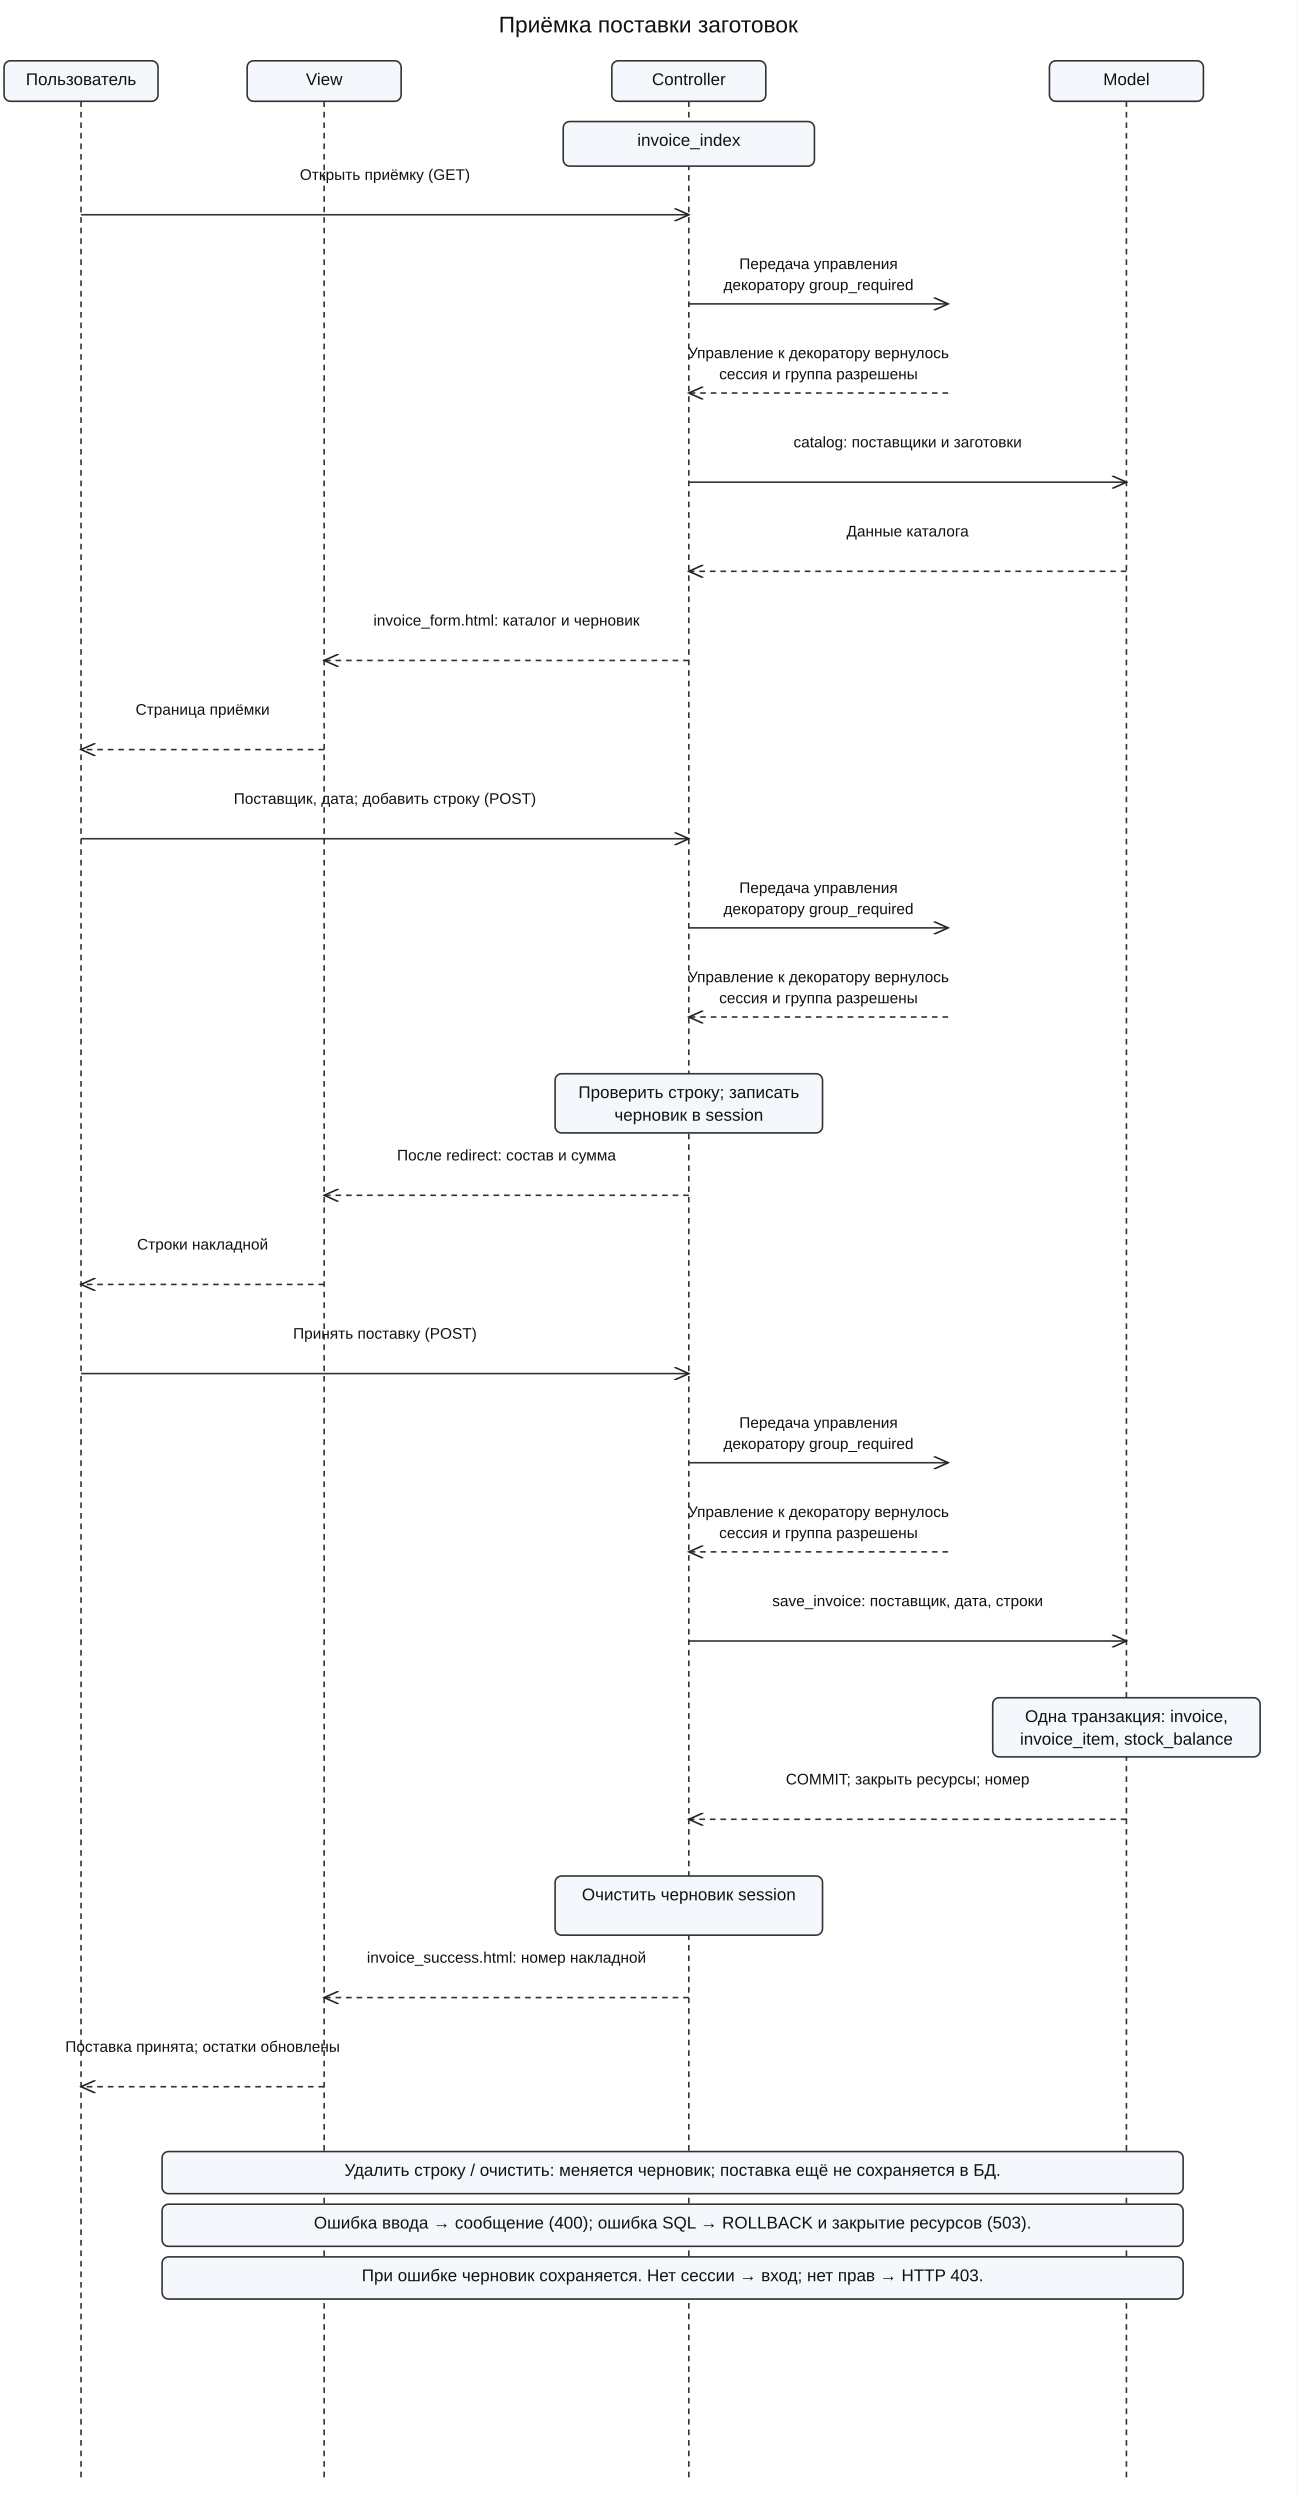
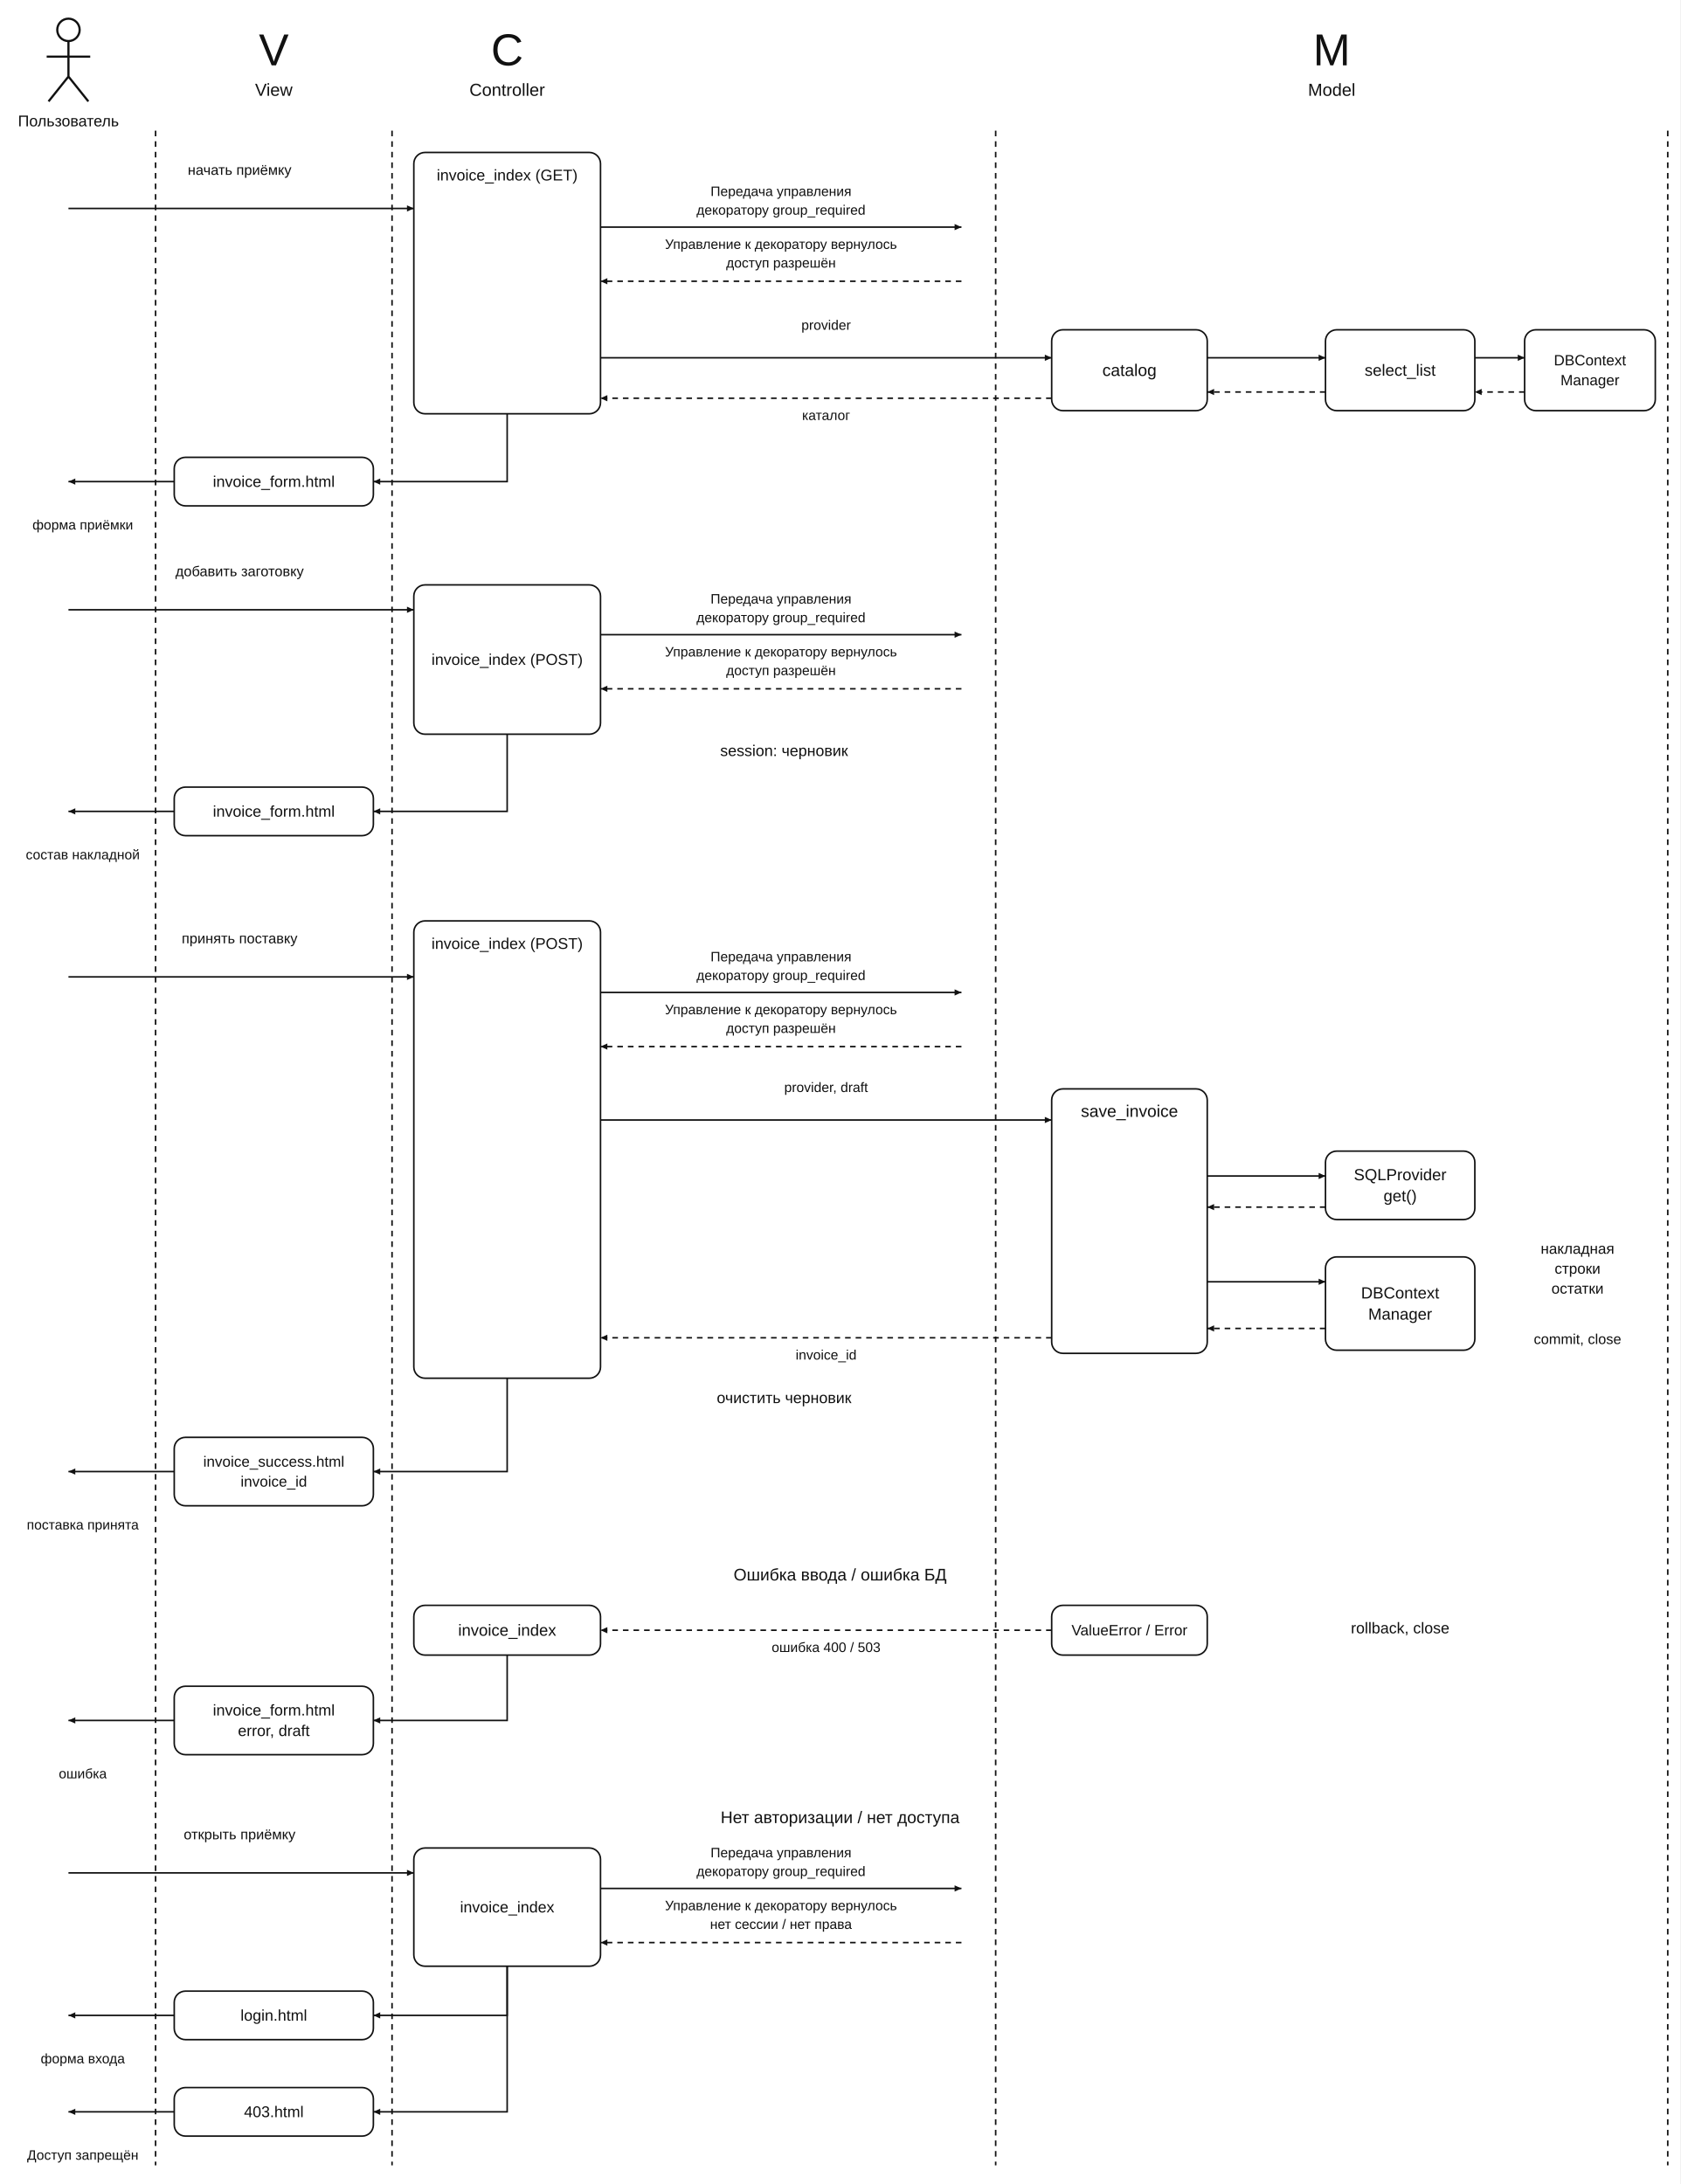
- <svg xmlns="http://www.w3.org/2000/svg" width="1600" height="3085" viewBox="0 0 1600 3085">
+ <svg xmlns="http://www.w3.org/2000/svg" width="2700" height="3510" viewBox="0 0 2700 3510">
  <rect width="100%" height="100%" fill="white" />
  <defs>
-     <marker id="arrow" markerWidth="10" markerHeight="8" refX="9" refY="4" orient="auto">
-       <path d="M0 0 L9 4 L0 8" fill="none" stroke="#222" />
+     <marker id="arrow" markerWidth="12" markerHeight="10" refX="11" refY="5" orient="auto-start-reverse" markerUnits="userSpaceOnUse">
+       <path d="M0 0 L11 5 L0 10 Z" fill="#111" />
    </marker>
  </defs>
-   <text x="800" y="40" font-family="Arial, sans-serif" font-size="28" text-anchor="middle" fill="#111">Приёмка поставки заготовок</text>
-   <rect x="5" y="75" width="190" height="50" rx="8" fill="#f4f7fb" stroke="#333" stroke-width="2" />
-   <text x="100.0" y="105" font-family="Arial, sans-serif" font-size="21" text-anchor="middle" fill="#111">Пользователь</text>
-   <path d="M100 125 L100 3060" stroke="#333" stroke-width="2" fill="none" stroke-dasharray="7 6" />
-   <rect x="305" y="75" width="190" height="50" rx="8" fill="#f4f7fb" stroke="#333" stroke-width="2" />
-   <text x="400.0" y="105" font-family="Arial, sans-serif" font-size="21" text-anchor="middle" fill="#111">View</text>
-   <path d="M400 125 L400 3060" stroke="#333" stroke-width="2" fill="none" stroke-dasharray="7 6" />
-   <rect x="755" y="75" width="190" height="50" rx="8" fill="#f4f7fb" stroke="#333" stroke-width="2" />
-   <text x="850.0" y="105" font-family="Arial, sans-serif" font-size="21" text-anchor="middle" fill="#111">Controller</text>
-   <path d="M850 125 L850 3060" stroke="#333" stroke-width="2" fill="none" stroke-dasharray="7 6" />
-   <rect x="1295" y="75" width="190" height="50" rx="8" fill="#f4f7fb" stroke="#333" stroke-width="2" />
-   <text x="1390.0" y="105" font-family="Arial, sans-serif" font-size="21" text-anchor="middle" fill="#111">Model</text>
-   <path d="M1390 125 L1390 3060" stroke="#333" stroke-width="2" fill="none" stroke-dasharray="7 6" />
-   <rect x="695" y="150" width="310" height="55" rx="8" fill="#f4f7fb" stroke="#333" stroke-width="2" />
-   <text x="850.0" y="180" font-family="Arial, sans-serif" font-size="21" text-anchor="middle" fill="#111">invoice_index</text>
-   <text x="475.0" y="222" font-family="Arial, sans-serif" font-size="19" text-anchor="middle" fill="#111">Открыть приёмку (GET)</text>
-   <path d="M100 265 L850 265" stroke="#333" stroke-width="2" fill="none" marker-end="url(#arrow)" />
-   <text x="1010.0" y="332" font-family="Arial, sans-serif" font-size="19" text-anchor="middle" fill="#111">Передача управления</text>
-   <text x="1010.0" y="358" font-family="Arial, sans-serif" font-size="19" text-anchor="middle" fill="#111">декоратору group_required</text>
-   <path d="M850 375 L1170 375" stroke="#333" stroke-width="2" fill="none" marker-end="url(#arrow)" />
-   <text x="1010.0" y="442" font-family="Arial, sans-serif" font-size="19" text-anchor="middle" fill="#111">Управление к декоратору вернулось</text>
-   <text x="1010.0" y="468" font-family="Arial, sans-serif" font-size="19" text-anchor="middle" fill="#111">сессия и группа разрешены</text>
-   <path d="M1170 485 L850 485" stroke="#333" stroke-width="2" fill="none" marker-end="url(#arrow)" stroke-dasharray="7 6" />
-   <text x="1120.0" y="552" font-family="Arial, sans-serif" font-size="19" text-anchor="middle" fill="#111">catalog: поставщики и заготовки</text>
-   <path d="M850 595 L1390 595" stroke="#333" stroke-width="2" fill="none" marker-end="url(#arrow)" />
-   <text x="1120.0" y="662" font-family="Arial, sans-serif" font-size="19" text-anchor="middle" fill="#111">Данные каталога</text>
-   <path d="M1390 705 L850 705" stroke="#333" stroke-width="2" fill="none" marker-end="url(#arrow)" stroke-dasharray="7 6" />
-   <text x="625.0" y="772" font-family="Arial, sans-serif" font-size="19" text-anchor="middle" fill="#111">invoice_form.html: каталог и черновик</text>
-   <path d="M850 815 L400 815" stroke="#333" stroke-width="2" fill="none" marker-end="url(#arrow)" stroke-dasharray="7 6" />
-   <text x="250.0" y="882" font-family="Arial, sans-serif" font-size="19" text-anchor="middle" fill="#111">Страница приёмки</text>
-   <path d="M400 925 L100 925" stroke="#333" stroke-width="2" fill="none" marker-end="url(#arrow)" stroke-dasharray="7 6" />
-   <text x="475.0" y="992" font-family="Arial, sans-serif" font-size="19" text-anchor="middle" fill="#111">Поставщик, дата; добавить строку (POST)</text>
-   <path d="M100 1035 L850 1035" stroke="#333" stroke-width="2" fill="none" marker-end="url(#arrow)" />
-   <text x="1010.0" y="1102" font-family="Arial, sans-serif" font-size="19" text-anchor="middle" fill="#111">Передача управления</text>
-   <text x="1010.0" y="1128" font-family="Arial, sans-serif" font-size="19" text-anchor="middle" fill="#111">декоратору group_required</text>
-   <path d="M850 1145 L1170 1145" stroke="#333" stroke-width="2" fill="none" marker-end="url(#arrow)" />
-   <text x="1010.0" y="1212" font-family="Arial, sans-serif" font-size="19" text-anchor="middle" fill="#111">Управление к декоратору вернулось</text>
-   <text x="1010.0" y="1238" font-family="Arial, sans-serif" font-size="19" text-anchor="middle" fill="#111">сессия и группа разрешены</text>
-   <path d="M1170 1255 L850 1255" stroke="#333" stroke-width="2" fill="none" marker-end="url(#arrow)" stroke-dasharray="7 6" />
-   <rect x="685" y="1325" width="330" height="73" rx="8" fill="#f4f7fb" stroke="#333" stroke-width="2" />
-   <text x="850.0" y="1355" font-family="Arial, sans-serif" font-size="21" text-anchor="middle" fill="#111">Проверить строку; записать</text>
-   <text x="850.0" y="1383" font-family="Arial, sans-serif" font-size="21" text-anchor="middle" fill="#111">черновик в session</text>
-   <text x="625.0" y="1432" font-family="Arial, sans-serif" font-size="19" text-anchor="middle" fill="#111">После redirect: состав и сумма</text>
-   <path d="M850 1475 L400 1475" stroke="#333" stroke-width="2" fill="none" marker-end="url(#arrow)" stroke-dasharray="7 6" />
-   <text x="250.0" y="1542" font-family="Arial, sans-serif" font-size="19" text-anchor="middle" fill="#111">Строки накладной</text>
-   <path d="M400 1585 L100 1585" stroke="#333" stroke-width="2" fill="none" marker-end="url(#arrow)" stroke-dasharray="7 6" />
-   <text x="475.0" y="1652" font-family="Arial, sans-serif" font-size="19" text-anchor="middle" fill="#111">Принять поставку (POST)</text>
-   <path d="M100 1695 L850 1695" stroke="#333" stroke-width="2" fill="none" marker-end="url(#arrow)" />
-   <text x="1010.0" y="1762" font-family="Arial, sans-serif" font-size="19" text-anchor="middle" fill="#111">Передача управления</text>
-   <text x="1010.0" y="1788" font-family="Arial, sans-serif" font-size="19" text-anchor="middle" fill="#111">декоратору group_required</text>
-   <path d="M850 1805 L1170 1805" stroke="#333" stroke-width="2" fill="none" marker-end="url(#arrow)" />
-   <text x="1010.0" y="1872" font-family="Arial, sans-serif" font-size="19" text-anchor="middle" fill="#111">Управление к декоратору вернулось</text>
-   <text x="1010.0" y="1898" font-family="Arial, sans-serif" font-size="19" text-anchor="middle" fill="#111">сессия и группа разрешены</text>
-   <path d="M1170 1915 L850 1915" stroke="#333" stroke-width="2" fill="none" marker-end="url(#arrow)" stroke-dasharray="7 6" />
-   <text x="1120.0" y="1982" font-family="Arial, sans-serif" font-size="19" text-anchor="middle" fill="#111">save_invoice: поставщик, дата, строки</text>
-   <path d="M850 2025 L1390 2025" stroke="#333" stroke-width="2" fill="none" marker-end="url(#arrow)" />
-   <rect x="1225" y="2095" width="330" height="73" rx="8" fill="#f4f7fb" stroke="#333" stroke-width="2" />
-   <text x="1390.0" y="2125" font-family="Arial, sans-serif" font-size="21" text-anchor="middle" fill="#111">Одна транзакция: invoice,</text>
-   <text x="1390.0" y="2153" font-family="Arial, sans-serif" font-size="21" text-anchor="middle" fill="#111">invoice_item, stock_balance</text>
-   <text x="1120.0" y="2202" font-family="Arial, sans-serif" font-size="19" text-anchor="middle" fill="#111">COMMIT; закрыть ресурсы; номер</text>
-   <path d="M1390 2245 L850 2245" stroke="#333" stroke-width="2" fill="none" marker-end="url(#arrow)" stroke-dasharray="7 6" />
-   <rect x="685" y="2315" width="330" height="73" rx="8" fill="#f4f7fb" stroke="#333" stroke-width="2" />
-   <text x="850.0" y="2345" font-family="Arial, sans-serif" font-size="21" text-anchor="middle" fill="#111">Очистить черновик session</text>
-   <text x="625.0" y="2422" font-family="Arial, sans-serif" font-size="19" text-anchor="middle" fill="#111">invoice_success.html: номер накладной</text>
-   <path d="M850 2465 L400 2465" stroke="#333" stroke-width="2" fill="none" marker-end="url(#arrow)" stroke-dasharray="7 6" />
-   <text x="250.0" y="2532" font-family="Arial, sans-serif" font-size="19" text-anchor="middle" fill="#111">Поставка принята; остатки обновлены</text>
-   <path d="M400 2575 L100 2575" stroke="#333" stroke-width="2" fill="none" marker-end="url(#arrow)" stroke-dasharray="7 6" />
-   <rect x="200" y="2655" width="1260" height="52" rx="8" fill="#f4f7fb" stroke="#333" stroke-width="2" />
-   <text x="830.0" y="2685" font-family="Arial, sans-serif" font-size="21" text-anchor="middle" fill="#111">Удалить строку / очистить: меняется черновик; поставка ещё не сохраняется в БД.</text>
-   <rect x="200" y="2720" width="1260" height="52" rx="8" fill="#f4f7fb" stroke="#333" stroke-width="2" />
-   <text x="830.0" y="2750" font-family="Arial, sans-serif" font-size="21" text-anchor="middle" fill="#111">Ошибка ввода → сообщение (400); ошибка SQL → ROLLBACK и закрытие ресурсов (503).</text>
-   <rect x="200" y="2785" width="1260" height="52" rx="8" fill="#f4f7fb" stroke="#333" stroke-width="2" />
-   <text x="830.0" y="2815" font-family="Arial, sans-serif" font-size="21" text-anchor="middle" fill="#111">При ошибке черновик сохраняется. Нет сессии → вход; нет прав → HTTP 403.</text>
+   <g fill="none" stroke="#111" stroke-width="3.5">
+     <circle cx="110" cy="48" r="18" />
+     <path d="M110 66 V123 M75 91 H145 M110 123 L78 163 M110 123 L142 163" />
+   </g>
+   <text x="110" y="203" font-family="Arial, sans-serif" font-size="25" text-anchor="middle" fill="#111">Пользователь</text>
+   <text x="440" y="105" font-family="Arial, sans-serif" font-size="72" text-anchor="middle" fill="#111">V</text>
+   <text x="440" y="154" font-family="Arial, sans-serif" font-size="28" text-anchor="middle" fill="#111">View</text>
+   <text x="815" y="105" font-family="Arial, sans-serif" font-size="72" text-anchor="middle" fill="#111">C</text>
+   <text x="815" y="154" font-family="Arial, sans-serif" font-size="28" text-anchor="middle" fill="#111">Controller</text>
+   <text x="2140.0" y="105" font-family="Arial, sans-serif" font-size="72" text-anchor="middle" fill="#111">M</text>
+   <text x="2140.0" y="154" font-family="Arial, sans-serif" font-size="28" text-anchor="middle" fill="#111">Model</text>
+   <path d="M250 210 V3480" fill="none" stroke="#111" stroke-width="2.5" stroke-dasharray="9 8" />
+   <path d="M630 210 V3480" fill="none" stroke="#111" stroke-width="2.5" stroke-dasharray="9 8" />
+   <path d="M1600 210 V3480" fill="none" stroke="#111" stroke-width="2.5" stroke-dasharray="9 8" />
+   <path d="M2680 210 V3480" fill="none" stroke="#111" stroke-width="2.5" stroke-dasharray="9 8" />
+   <rect x="665" y="245" width="300" height="420" rx="18" fill="white" stroke="#111" stroke-width="2.5" />
+   <text x="815" y="290" font-family="Arial, sans-serif" font-size="25" text-anchor="middle" fill="#111">invoice_index (GET)</text>
+   <path d="M110 335 H665" fill="none" stroke="#111" stroke-width="2.5" marker-end="url(#arrow)" />
+   <text x="385" y="281" font-family="Arial, sans-serif" font-size="23" text-anchor="middle" fill="#111">начать приёмку</text>
+   <text x="1255" y="315" font-family="Arial, sans-serif" font-size="22" text-anchor="middle" fill="#111">Передача управления</text>
+   <text x="1255" y="345" font-family="Arial, sans-serif" font-size="22" text-anchor="middle" fill="#111">декоратору group_required</text>
+   <path d="M965 365 H1545" fill="none" stroke="#111" stroke-width="2.5" marker-end="url(#arrow)" />
+   <text x="1255" y="400" font-family="Arial, sans-serif" font-size="22" text-anchor="middle" fill="#111">Управление к декоратору вернулось</text>
+   <text x="1255" y="430" font-family="Arial, sans-serif" font-size="22" text-anchor="middle" fill="#111">доступ разрешён</text>
+   <path d="M1545 452 H965" fill="none" stroke="#111" stroke-width="2.5" marker-end="url(#arrow)" stroke-dasharray="9 8" />
+   <rect x="1690" y="530" width="250" height="130" rx="18" fill="white" stroke="#111" stroke-width="2.5" />
+   <text x="1815.0" y="604.18" font-family="Arial, sans-serif" font-size="27" text-anchor="middle" fill="#111">catalog</text>
+   <path d="M965 575 H1690" fill="none" stroke="#111" stroke-width="2.5" marker-end="url(#arrow)" />
+   <text x="1327.5" y="530" font-family="Arial, sans-serif" font-size="22" text-anchor="middle" fill="#111">provider</text>
+   <rect x="2130" y="530" width="240" height="130" rx="18" fill="white" stroke="#111" stroke-width="2.5" />
+   <text x="2250.0" y="603.84" font-family="Arial, sans-serif" font-size="26" text-anchor="middle" fill="#111">select_list</text>
+   <path d="M1940 575 H2130" fill="none" stroke="#111" stroke-width="2.5" marker-end="url(#arrow)" />
+   <rect x="2450" y="530" width="210" height="130" rx="18" fill="white" stroke="#111" stroke-width="2.5" />
+   <text x="2555.0" y="587.16" font-family="Arial, sans-serif" font-size="24" text-anchor="middle" fill="#111">DBContext</text>
+   <text x="2555.0" y="619.16" font-family="Arial, sans-serif" font-size="24" text-anchor="middle" fill="#111">Manager</text>
+   <path d="M2370 575 H2450" fill="none" stroke="#111" stroke-width="2.5" marker-end="url(#arrow)" />
+   <path d="M2450 630 H2370" fill="none" stroke="#111" stroke-width="2.5" marker-end="url(#arrow)" stroke-dasharray="9 8" />
+   <path d="M2130 630 H1940" fill="none" stroke="#111" stroke-width="2.5" marker-end="url(#arrow)" stroke-dasharray="9 8" />
+   <path d="M1690 640 H965" fill="none" stroke="#111" stroke-width="2.5" marker-end="url(#arrow)" stroke-dasharray="9 8" />
+   <text x="1327.5" y="675" font-family="Arial, sans-serif" font-size="22" text-anchor="middle" fill="#111">каталог</text>
+   <rect x="280" y="735" width="320" height="78" rx="18" fill="white" stroke="#111" stroke-width="2.5" />
+   <text x="440.0" y="782.5" font-family="Arial, sans-serif" font-size="25" text-anchor="middle" fill="#111">invoice_form.html</text>
+   <path d="M815 665 V774.0 H600" fill="none" stroke="#111" stroke-width="2.5" marker-end="url(#arrow)" />
+   <path d="M280 774.0 H110" fill="none" stroke="#111" stroke-width="2.5" marker-end="url(#arrow)" />
+   <text x="133" y="851" font-family="Arial, sans-serif" font-size="22" text-anchor="middle" fill="#111">форма приёмки</text>
+   <rect x="665" y="940" width="300" height="240" rx="18" fill="white" stroke="#111" stroke-width="2.5" />
+   <text x="815.0" y="1068.5" font-family="Arial, sans-serif" font-size="25" text-anchor="middle" fill="#111">invoice_index (POST)</text>
+   <path d="M110 980 H665" fill="none" stroke="#111" stroke-width="2.5" marker-end="url(#arrow)" />
+   <text x="385" y="926" font-family="Arial, sans-serif" font-size="23" text-anchor="middle" fill="#111">добавить заготовку</text>
+   <text x="1255" y="970" font-family="Arial, sans-serif" font-size="22" text-anchor="middle" fill="#111">Передача управления</text>
+   <text x="1255" y="1000" font-family="Arial, sans-serif" font-size="22" text-anchor="middle" fill="#111">декоратору group_required</text>
+   <path d="M965 1020 H1545" fill="none" stroke="#111" stroke-width="2.5" marker-end="url(#arrow)" />
+   <text x="1255" y="1055" font-family="Arial, sans-serif" font-size="22" text-anchor="middle" fill="#111">Управление к декоратору вернулось</text>
+   <text x="1255" y="1085" font-family="Arial, sans-serif" font-size="22" text-anchor="middle" fill="#111">доступ разрешён</text>
+   <path d="M1545 1107 H965" fill="none" stroke="#111" stroke-width="2.5" marker-end="url(#arrow)" stroke-dasharray="9 8" />
+   <text x="1260" y="1215" font-family="Arial, sans-serif" font-size="25" text-anchor="middle" fill="#111">session: черновик</text>
+   <rect x="280" y="1265" width="320" height="78" rx="18" fill="white" stroke="#111" stroke-width="2.5" />
+   <text x="440.0" y="1312.5" font-family="Arial, sans-serif" font-size="25" text-anchor="middle" fill="#111">invoice_form.html</text>
+   <path d="M815 1180 V1304.0 H600" fill="none" stroke="#111" stroke-width="2.5" marker-end="url(#arrow)" />
+   <path d="M280 1304.0 H110" fill="none" stroke="#111" stroke-width="2.5" marker-end="url(#arrow)" />
+   <text x="133" y="1381" font-family="Arial, sans-serif" font-size="22" text-anchor="middle" fill="#111">состав накладной</text>
+   <rect x="665" y="1480" width="300" height="735" rx="18" fill="white" stroke="#111" stroke-width="2.5" />
+   <text x="815" y="1525" font-family="Arial, sans-serif" font-size="25" text-anchor="middle" fill="#111">invoice_index (POST)</text>
+   <path d="M110 1570 H665" fill="none" stroke="#111" stroke-width="2.5" marker-end="url(#arrow)" />
+   <text x="385" y="1516" font-family="Arial, sans-serif" font-size="23" text-anchor="middle" fill="#111">принять поставку</text>
+   <text x="1255" y="1545" font-family="Arial, sans-serif" font-size="22" text-anchor="middle" fill="#111">Передача управления</text>
+   <text x="1255" y="1575" font-family="Arial, sans-serif" font-size="22" text-anchor="middle" fill="#111">декоратору group_required</text>
+   <path d="M965 1595 H1545" fill="none" stroke="#111" stroke-width="2.5" marker-end="url(#arrow)" />
+   <text x="1255" y="1630" font-family="Arial, sans-serif" font-size="22" text-anchor="middle" fill="#111">Управление к декоратору вернулось</text>
+   <text x="1255" y="1660" font-family="Arial, sans-serif" font-size="22" text-anchor="middle" fill="#111">доступ разрешён</text>
+   <path d="M1545 1682 H965" fill="none" stroke="#111" stroke-width="2.5" marker-end="url(#arrow)" stroke-dasharray="9 8" />
+   <rect x="1690" y="1750" width="250" height="425" rx="18" fill="white" stroke="#111" stroke-width="2.5" />
+   <text x="1815" y="1795" font-family="Arial, sans-serif" font-size="27" text-anchor="middle" fill="#111">save_invoice</text>
+   <path d="M965 1800 H1690" fill="none" stroke="#111" stroke-width="2.5" marker-end="url(#arrow)" />
+   <text x="1327.5" y="1755" font-family="Arial, sans-serif" font-size="22" text-anchor="middle" fill="#111">provider, draft</text>
+   <rect x="2130" y="1850" width="240" height="110" rx="18" fill="white" stroke="#111" stroke-width="2.5" />
+   <text x="2250.0" y="1896.84" font-family="Arial, sans-serif" font-size="26" text-anchor="middle" fill="#111">SQLProvider</text>
+   <text x="2250.0" y="1930.84" font-family="Arial, sans-serif" font-size="26" text-anchor="middle" fill="#111">get()</text>
+   <path d="M1940 1890 H2130" fill="none" stroke="#111" stroke-width="2.5" marker-end="url(#arrow)" />
+   <path d="M2130 1940 H1940" fill="none" stroke="#111" stroke-width="2.5" marker-end="url(#arrow)" stroke-dasharray="9 8" />
+   <rect x="2130" y="2020" width="240" height="150" rx="18" fill="white" stroke="#111" stroke-width="2.5" />
+   <text x="2250.0" y="2086.84" font-family="Arial, sans-serif" font-size="26" text-anchor="middle" fill="#111">DBContext</text>
+   <text x="2250.0" y="2120.84" font-family="Arial, sans-serif" font-size="26" text-anchor="middle" fill="#111">Manager</text>
+   <path d="M1940 2060 H2130" fill="none" stroke="#111" stroke-width="2.5" marker-end="url(#arrow)" />
+   <path d="M2130 2135 H1940" fill="none" stroke="#111" stroke-width="2.5" marker-end="url(#arrow)" stroke-dasharray="9 8" />
+   <text x="2535" y="2015" font-family="Arial, sans-serif" font-size="24" text-anchor="middle" fill="#111">накладная</text>
+   <text x="2535" y="2047" font-family="Arial, sans-serif" font-size="24" text-anchor="middle" fill="#111">строки</text>
+   <text x="2535" y="2079" font-family="Arial, sans-serif" font-size="24" text-anchor="middle" fill="#111">остатки</text>
+   <text x="2535" y="2160" font-family="Arial, sans-serif" font-size="23" text-anchor="middle" fill="#111">commit, close</text>
+   <path d="M1690 2150 H965" fill="none" stroke="#111" stroke-width="2.5" marker-end="url(#arrow)" stroke-dasharray="9 8" />
+   <text x="1327.5" y="2185" font-family="Arial, sans-serif" font-size="22" text-anchor="middle" fill="#111">invoice_id</text>
+   <text x="1260" y="2255" font-family="Arial, sans-serif" font-size="25" text-anchor="middle" fill="#111">очистить черновик</text>
+   <rect x="280" y="2310" width="320" height="110" rx="18" fill="white" stroke="#111" stroke-width="2.5" />
+   <text x="440.0" y="2357.16" font-family="Arial, sans-serif" font-size="24" text-anchor="middle" fill="#111">invoice_success.html</text>
+   <text x="440.0" y="2389.16" font-family="Arial, sans-serif" font-size="24" text-anchor="middle" fill="#111">invoice_id</text>
+   <path d="M815 2215 V2365.0 H600" fill="none" stroke="#111" stroke-width="2.5" marker-end="url(#arrow)" />
+   <path d="M280 2365.0 H110" fill="none" stroke="#111" stroke-width="2.5" marker-end="url(#arrow)" />
+   <text x="133" y="2458" font-family="Arial, sans-serif" font-size="22" text-anchor="middle" fill="#111">поставка принята</text>
+   <text x="1350" y="2540" font-family="Arial, sans-serif" font-size="27" text-anchor="middle" fill="#111">Ошибка ввода / ошибка БД</text>
+   <rect x="665" y="2580" width="300" height="80" rx="18" fill="white" stroke="#111" stroke-width="2.5" />
+   <text x="815.0" y="2628.84" font-family="Arial, sans-serif" font-size="26" text-anchor="middle" fill="#111">invoice_index</text>
+   <rect x="1690" y="2580" width="250" height="80" rx="18" fill="white" stroke="#111" stroke-width="2.5" />
+   <text x="1815.0" y="2628.16" font-family="Arial, sans-serif" font-size="24" text-anchor="middle" fill="#111">ValueError / Error</text>
+   <path d="M1690 2620 H965" fill="none" stroke="#111" stroke-width="2.5" marker-end="url(#arrow)" stroke-dasharray="9 8" />
+   <text x="1327.5" y="2655" font-family="Arial, sans-serif" font-size="22" text-anchor="middle" fill="#111">ошибка 400 / 503</text>
+   <rect x="280" y="2710" width="320" height="110" rx="18" fill="white" stroke="#111" stroke-width="2.5" />
+   <text x="440.0" y="2757.0" font-family="Arial, sans-serif" font-size="25" text-anchor="middle" fill="#111">invoice_form.html</text>
+   <text x="440.0" y="2790.0" font-family="Arial, sans-serif" font-size="25" text-anchor="middle" fill="#111">error, draft</text>
+   <path d="M815 2660 V2765.0 H600" fill="none" stroke="#111" stroke-width="2.5" marker-end="url(#arrow)" />
+   <path d="M280 2765.0 H110" fill="none" stroke="#111" stroke-width="2.5" marker-end="url(#arrow)" />
+   <text x="133" y="2858" font-family="Arial, sans-serif" font-size="22" text-anchor="middle" fill="#111">ошибка</text>
+   <text x="2250" y="2625" font-family="Arial, sans-serif" font-size="25" text-anchor="middle" fill="#111">rollback, close</text>
+   <text x="1350" y="2930" font-family="Arial, sans-serif" font-size="27" text-anchor="middle" fill="#111">Нет авторизации / нет доступа</text>
+   <rect x="665" y="2970" width="300" height="190" rx="18" fill="white" stroke="#111" stroke-width="2.5" />
+   <text x="815.0" y="3073.5" font-family="Arial, sans-serif" font-size="25" text-anchor="middle" fill="#111">invoice_index</text>
+   <path d="M110 3010 H665" fill="none" stroke="#111" stroke-width="2.5" marker-end="url(#arrow)" />
+   <text x="385" y="2956" font-family="Arial, sans-serif" font-size="23" text-anchor="middle" fill="#111">открыть приёмку</text>
+   <text x="1255" y="2985" font-family="Arial, sans-serif" font-size="22" text-anchor="middle" fill="#111">Передача управления</text>
+   <text x="1255" y="3015" font-family="Arial, sans-serif" font-size="22" text-anchor="middle" fill="#111">декоратору group_required</text>
+   <path d="M965 3035 H1545" fill="none" stroke="#111" stroke-width="2.5" marker-end="url(#arrow)" />
+   <text x="1255" y="3070" font-family="Arial, sans-serif" font-size="22" text-anchor="middle" fill="#111">Управление к декоратору вернулось</text>
+   <text x="1255" y="3100" font-family="Arial, sans-serif" font-size="22" text-anchor="middle" fill="#111">нет сессии / нет права</text>
+   <path d="M1545 3122 H965" fill="none" stroke="#111" stroke-width="2.5" marker-end="url(#arrow)" stroke-dasharray="9 8" />
+   <rect x="280" y="3200" width="320" height="78" rx="18" fill="white" stroke="#111" stroke-width="2.5" />
+   <text x="440.0" y="3247.5" font-family="Arial, sans-serif" font-size="25" text-anchor="middle" fill="#111">login.html</text>
+   <path d="M815 3160 V3239.0 H600" fill="none" stroke="#111" stroke-width="2.5" marker-end="url(#arrow)" />
+   <path d="M280 3239.0 H110" fill="none" stroke="#111" stroke-width="2.5" marker-end="url(#arrow)" />
+   <text x="133" y="3316" font-family="Arial, sans-serif" font-size="22" text-anchor="middle" fill="#111">форма входа</text>
+   <rect x="280" y="3355" width="320" height="78" rx="18" fill="white" stroke="#111" stroke-width="2.5" />
+   <text x="440.0" y="3402.5" font-family="Arial, sans-serif" font-size="25" text-anchor="middle" fill="#111">403.html</text>
+   <path d="M815 3160 V3394.0 H600" fill="none" stroke="#111" stroke-width="2.5" marker-end="url(#arrow)" />
+   <path d="M280 3394.0 H110" fill="none" stroke="#111" stroke-width="2.5" marker-end="url(#arrow)" />
+   <text x="133" y="3471" font-family="Arial, sans-serif" font-size="22" text-anchor="middle" fill="#111">Доступ запрещён</text>
</svg>
